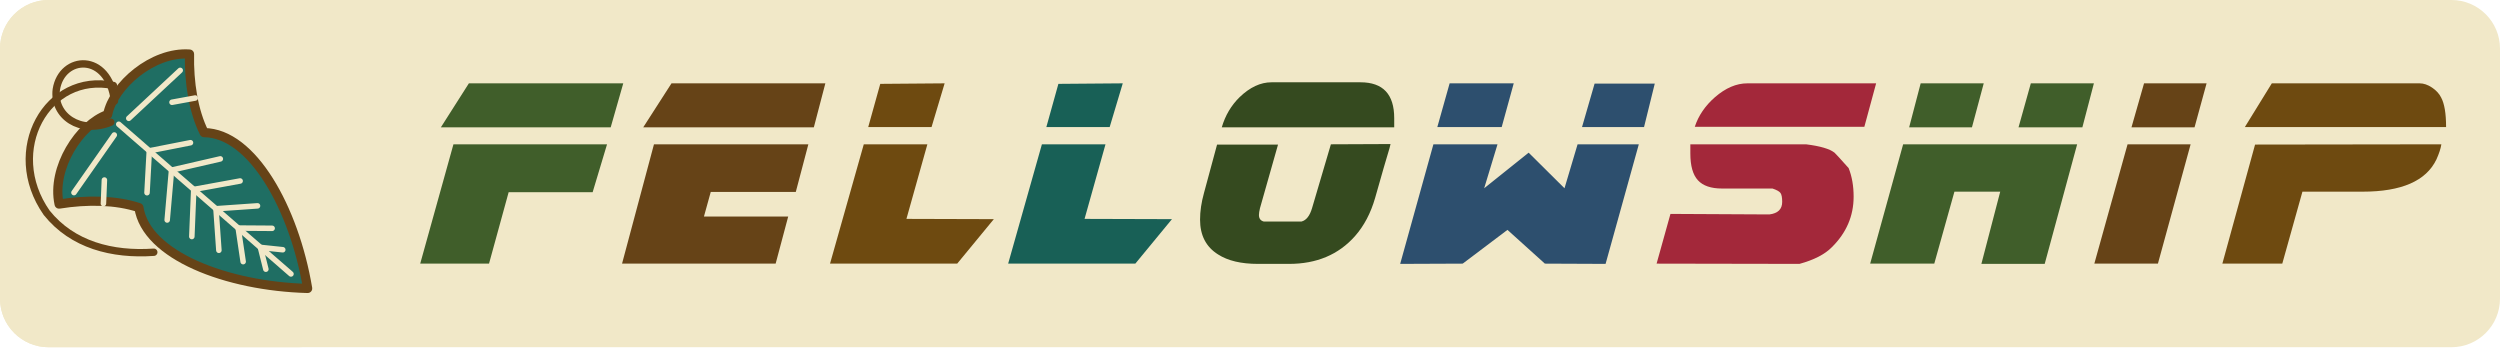
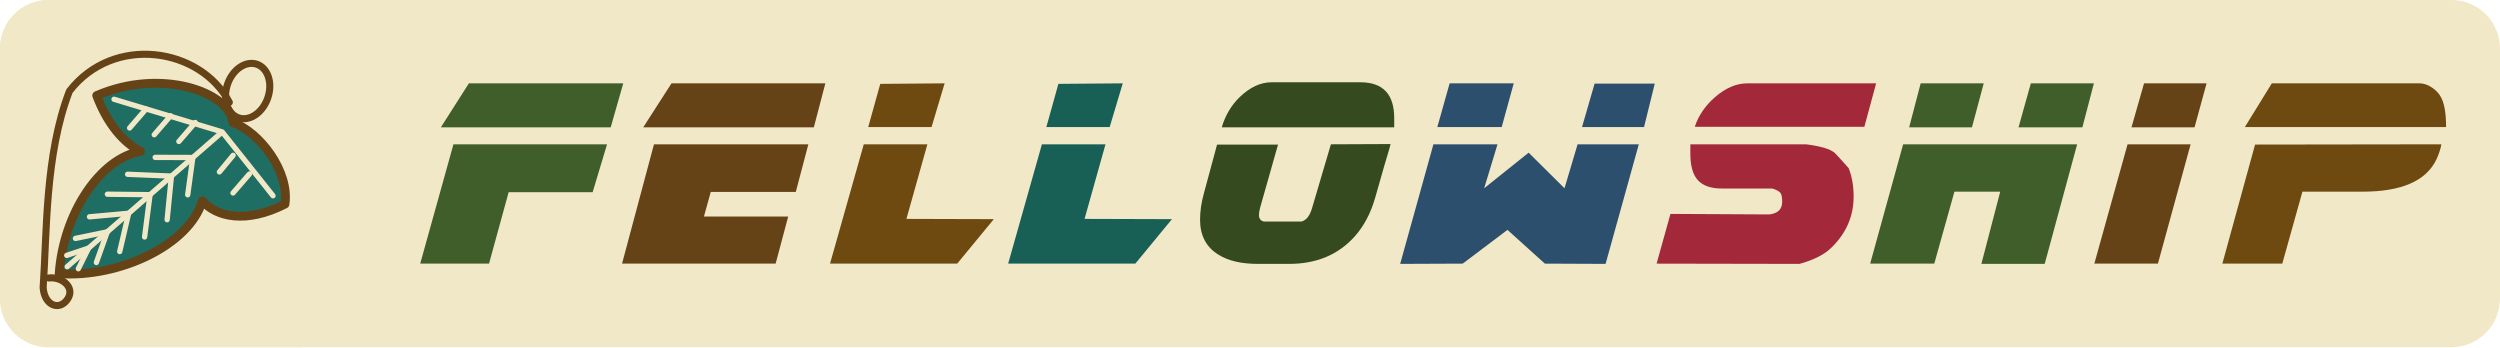
<svg xmlns="http://www.w3.org/2000/svg" viewBox="0 0 1440 200" width="1440" height="200" role="img" aria-label="Fellowship — Esper Themes">
  <rect width="1440" height="200" rx="28" fill="#F1E8C8" />
  <g fill="none" stroke="#664317" stroke-width="5" stroke-linejoin="round" stroke-linecap="round">
    <rect width="200" height="200" rx="28" fill="#F1E8C8" stroke="none" />
-     <g transform="translate(62 66) rotate(41) scale(1.06)">
-       <path d="M0,0 C-8,-14 -4,-42 12,-54 C22,-42 34,-32 46,-27 C66,-44 110,-28 144,0 C110,28 66,44 46,27 C34,32 22,42 12,54 C-4,42 -8,14 0,0 Z" fill="#1F6E63" />
+     <g transform="translate(128 76) rotate(139) scale(1.02 -1.02)">
+       <path d="M-8,0 C-18,-14 2,-50 40,-62 C46,-46 46,-32 42,-22 C62,-34 98,-24 122,0 C98,24 56,36 34,22 C34,34 24,48 0,54 C-14,42 -16,14 -8,0 Z" fill="#1F6E63" />
      <g stroke="#F1E8C8" stroke-width="3">
-         <line x1="8" y1="0" x2="132" y2="0" />
-         <path d="M10,-6 L14,-44 M10,6 L14,44" />
-         <path d="M30,0 L44,-18 M30,0 L44,18 M46,0 L62,-22 M46,0 L62,22 M62,0 L78,-20 M62,0 L78,20 M78,0 L94,-16 M78,0 L94,16 M94,0 L108,-12 M94,0 L108,12 M110,0 L120,-7 M110,0 L120,7" />
-         <path d="M22,-28 L30,-38 M22,28 L30,38" />
+         <path d="M0,0 L116,0 M0,0 L34,-54 M0,0 L2,46" />
+         <path d="M22,0 L38,-14 M22,0 L38,14 M38,0 L56,-17 M38,0 L56,17 M54,0 L72,-16 M54,0 L72,16 M70,0 L88,-13 M70,0 L88,13 M86,0 L102,-9 M86,0 L102,9 M100,0 L112,-5 M100,0 L112,5" />
+         <path d="M8,-14 L22,-12 M16,-26 L30,-24 M24,-38 L38,-36 M4,14 L16,16 M4,28 L18,30" />
      </g>
-       <path d="M-2,-8 C-22,-26 -40,-8 -30,8 C-22,20 -4,18 4,2" stroke-width="4" />
-       <path d="M-8,-14 C-40,4 -30,52 10,62 C32,66 52,56 68,40" stroke-width="4" />
+       <ellipse cx="-26" cy="-8" rx="16" ry="12" transform="rotate(30 -26 -8)" stroke-width="4" />
+       <path d="M-14,-10 C-22,-44 10,-82 50,-74 C84,-56 112,-22 134,0 C140,8 136,16 128,14 C120,12 122,2 128,-2" stroke-width="4" />
    </g>
  </g>
  <g aria-hidden="true">
    <path transform="translate(244.0 152) scale(0.15072 -0.15072)" fill="#405E2A" d="M763 690 715 522H66L173 690ZM701 457 646 274H325L250 1H-13L114 457Z" />
    <path transform="translate(358.6 152) scale(0.15072 -0.15072)" fill="#664317" d="M775 690 731 522H79L187 690ZM710 457 662 275H337L311 181H633L585 1H-2L120 457Z" />
    <path transform="translate(479.0 152) scale(0.15072 -0.15072)" fill="#6E4A10" d="M432 690 382 523H140L186 688ZM620 171 480 1H-6L123 457H366L286 172Z" />
    <path transform="translate(581.6 152) scale(0.15072 -0.15072)" fill="#186056" d="M432 690 382 523H140L186 688ZM620 171 480 1H-6L123 457H366L286 172Z" />
    <path transform="translate(684.3 152) scale(0.15072 -0.15072)" fill="#354A1F" d="M788 522H129Q149 590 197 637Q256 694 319 694H659Q788 694 788 557Q788 523 788 522ZM774 458 770 442Q754 390 715 252Q690 165 638 106Q544 0 386 0H267Q171 0 115 36Q46 79 46 169Q46 217 61 271L111 456H344L275 213Q271 196 271 187Q271 167 289 162H434Q461 169 474 213L546 457Z" />
    <path transform="translate(806.5 152) scale(0.15072 -0.15072)" fill="#2D4F6E" d="M973 689 932 523H695L743 689ZM434 690 388 523H142L189 690ZM912 457 785 0 553 1 410 130 239 1 0 0 127 457H372L321 289L491 425L628 289L678 457Z" />
    <path transform="translate(955.1 152) scale(0.15072 -0.15072)" fill="#A3283A" d="M833 690 788 524H140Q161 588 217 637Q278 690 341 690ZM664 64Q624 23 540 0L-6 1L47 191L425 189Q474 195 474 237Q474 262 467.5 271.0Q461 280 437 288H244Q181 288 152.0 319.5Q123 351 123 422Q123 457 123 457H565Q646 447 674 425Q678 422 728 366Q747 318 747 257Q747 146 664 64Z" />
    <path transform="translate(1084.0 152) scale(0.15072 -0.15072)" fill="#405E2A" d="M810 690 766 522H522L569 690ZM389 690 344 522H104L148 690ZM746 457 622 0H380L452 276H277L200 1H-45L81 457Z" />
    <path transform="translate(1209.5 152) scale(0.15072 -0.15072)" fill="#664317" d="M408 690 362 522H121L169 690ZM347 457 222 1H-21L106 457Z" />
    <path transform="translate(1273.9 152) scale(0.15072 -0.15072)" fill="#6E4A10" d="M896 523H127L230 690H795Q818 690 842.0 674.0Q866 658 877 636Q896 601 896 523ZM878 457Q874 432 859 399Q800 276 577 276H347L270 1H41L166 456Z" />
  </g>
</svg>
